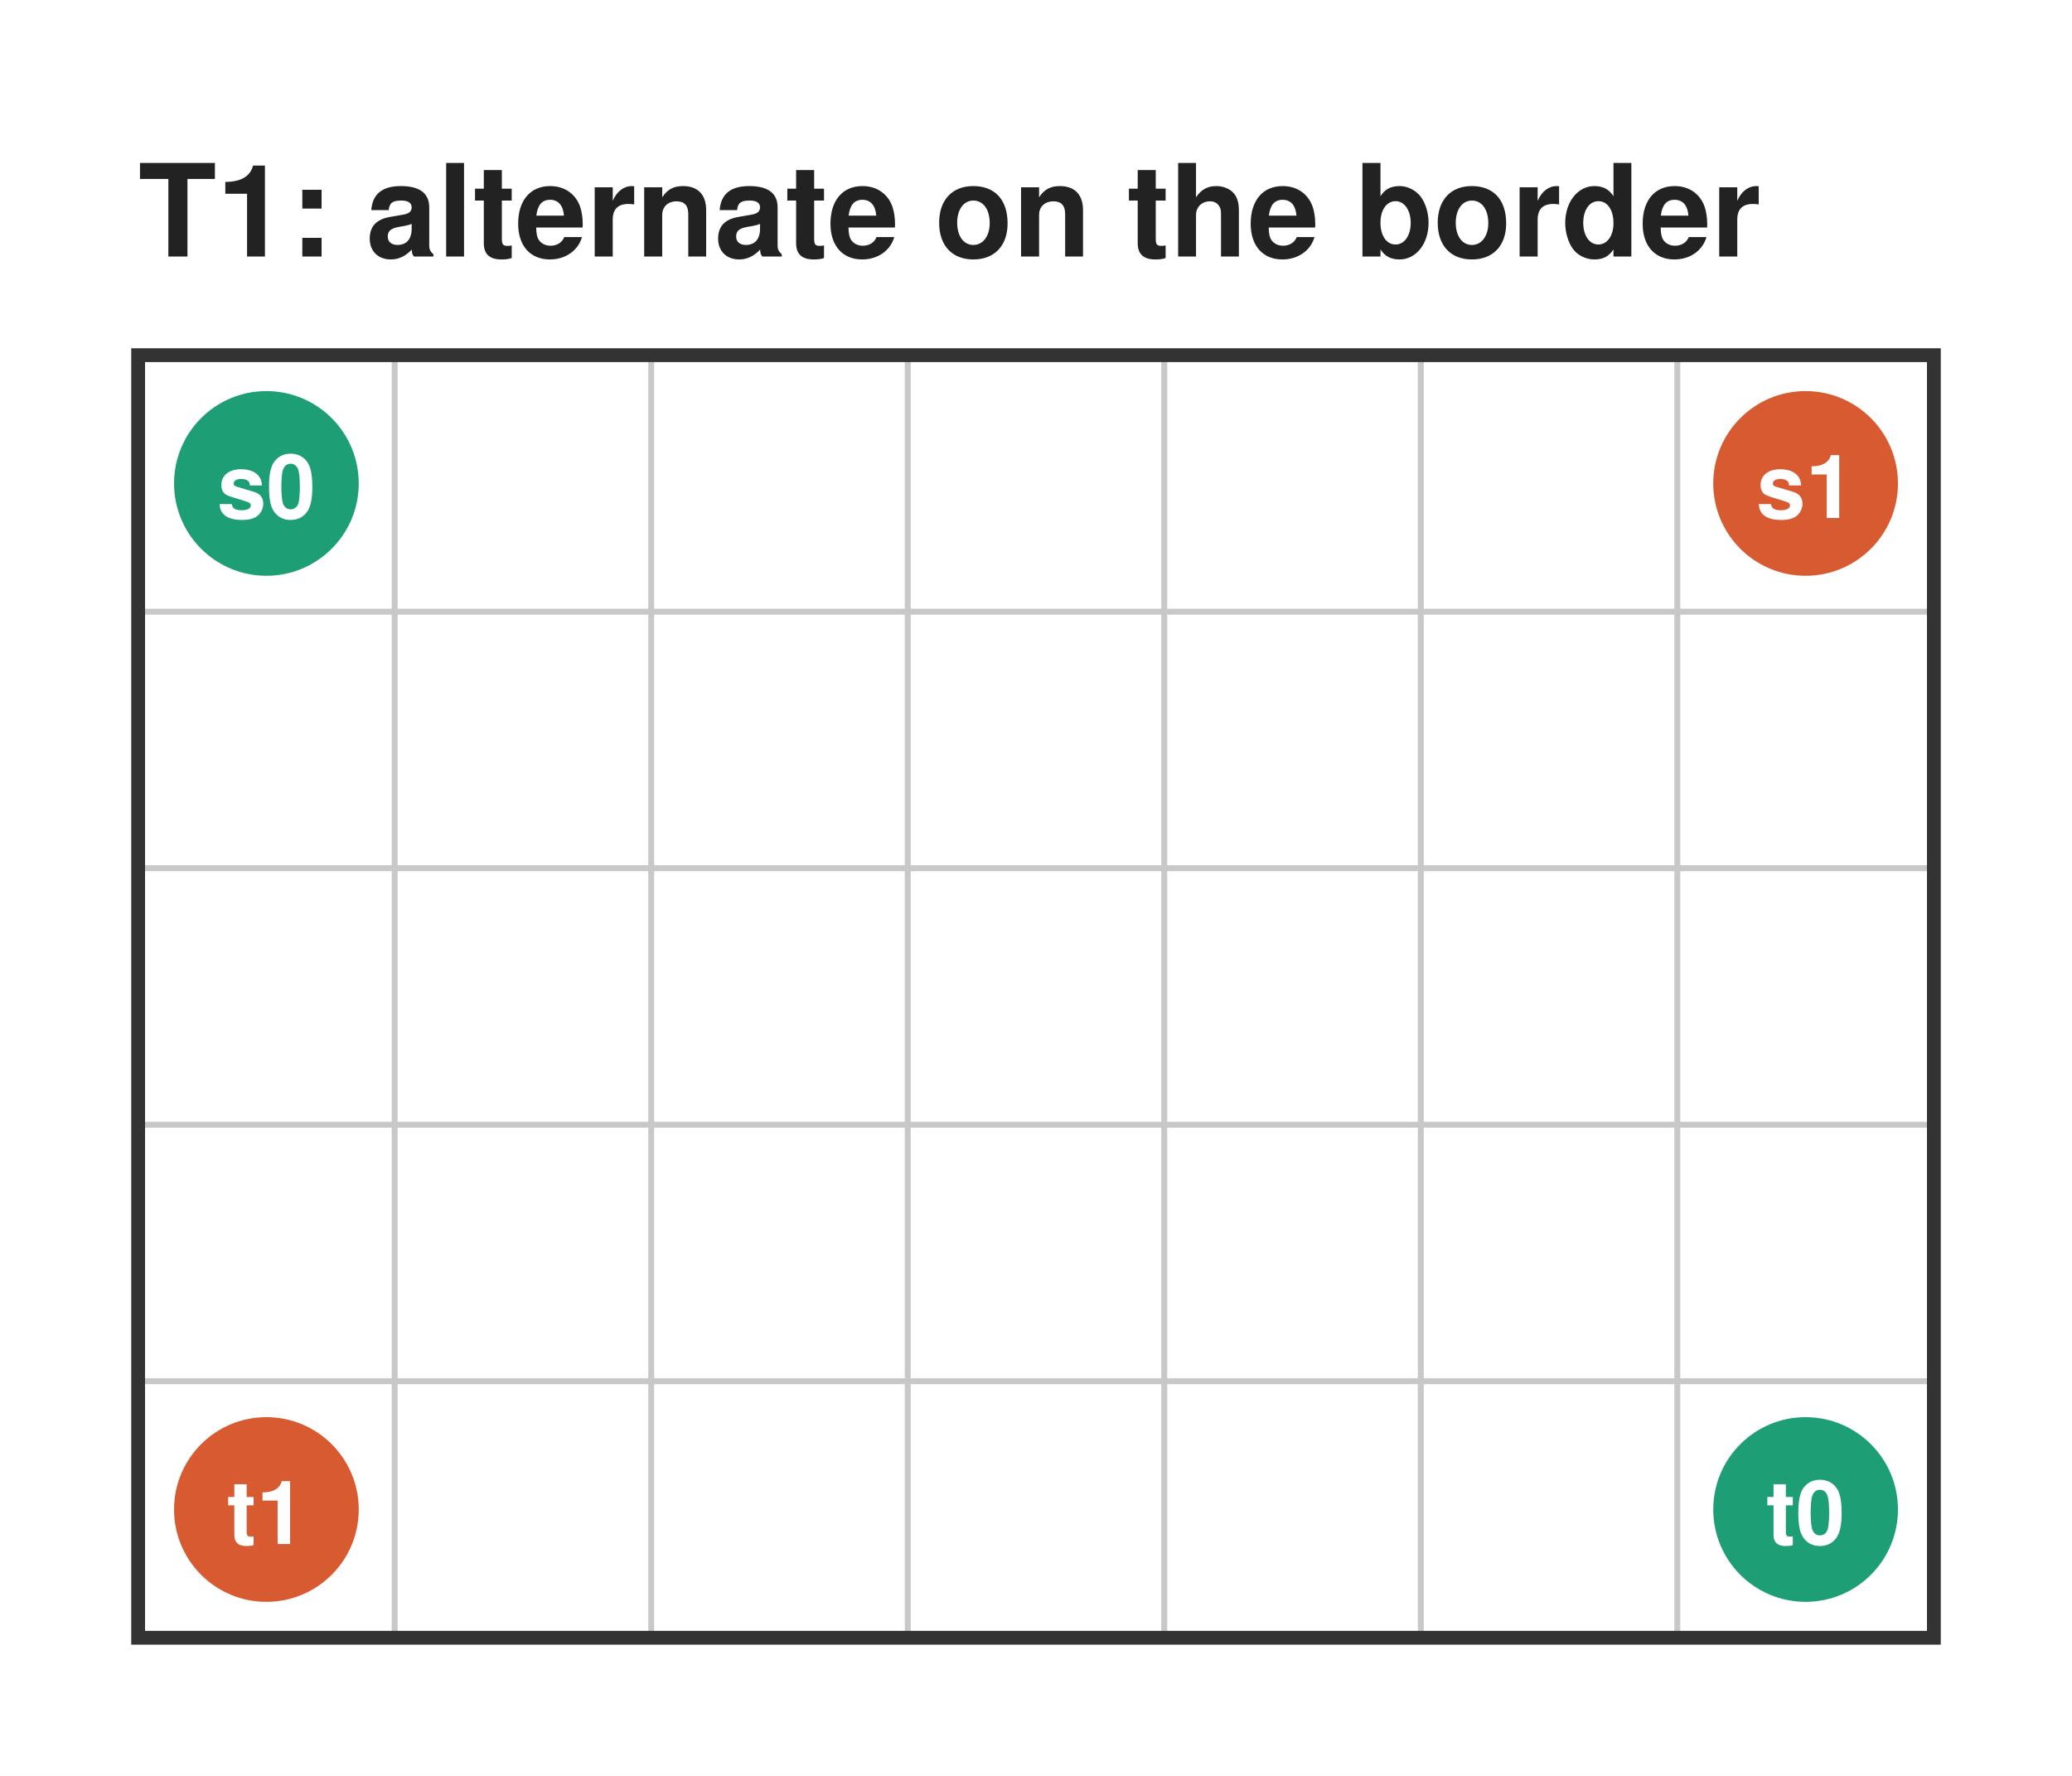
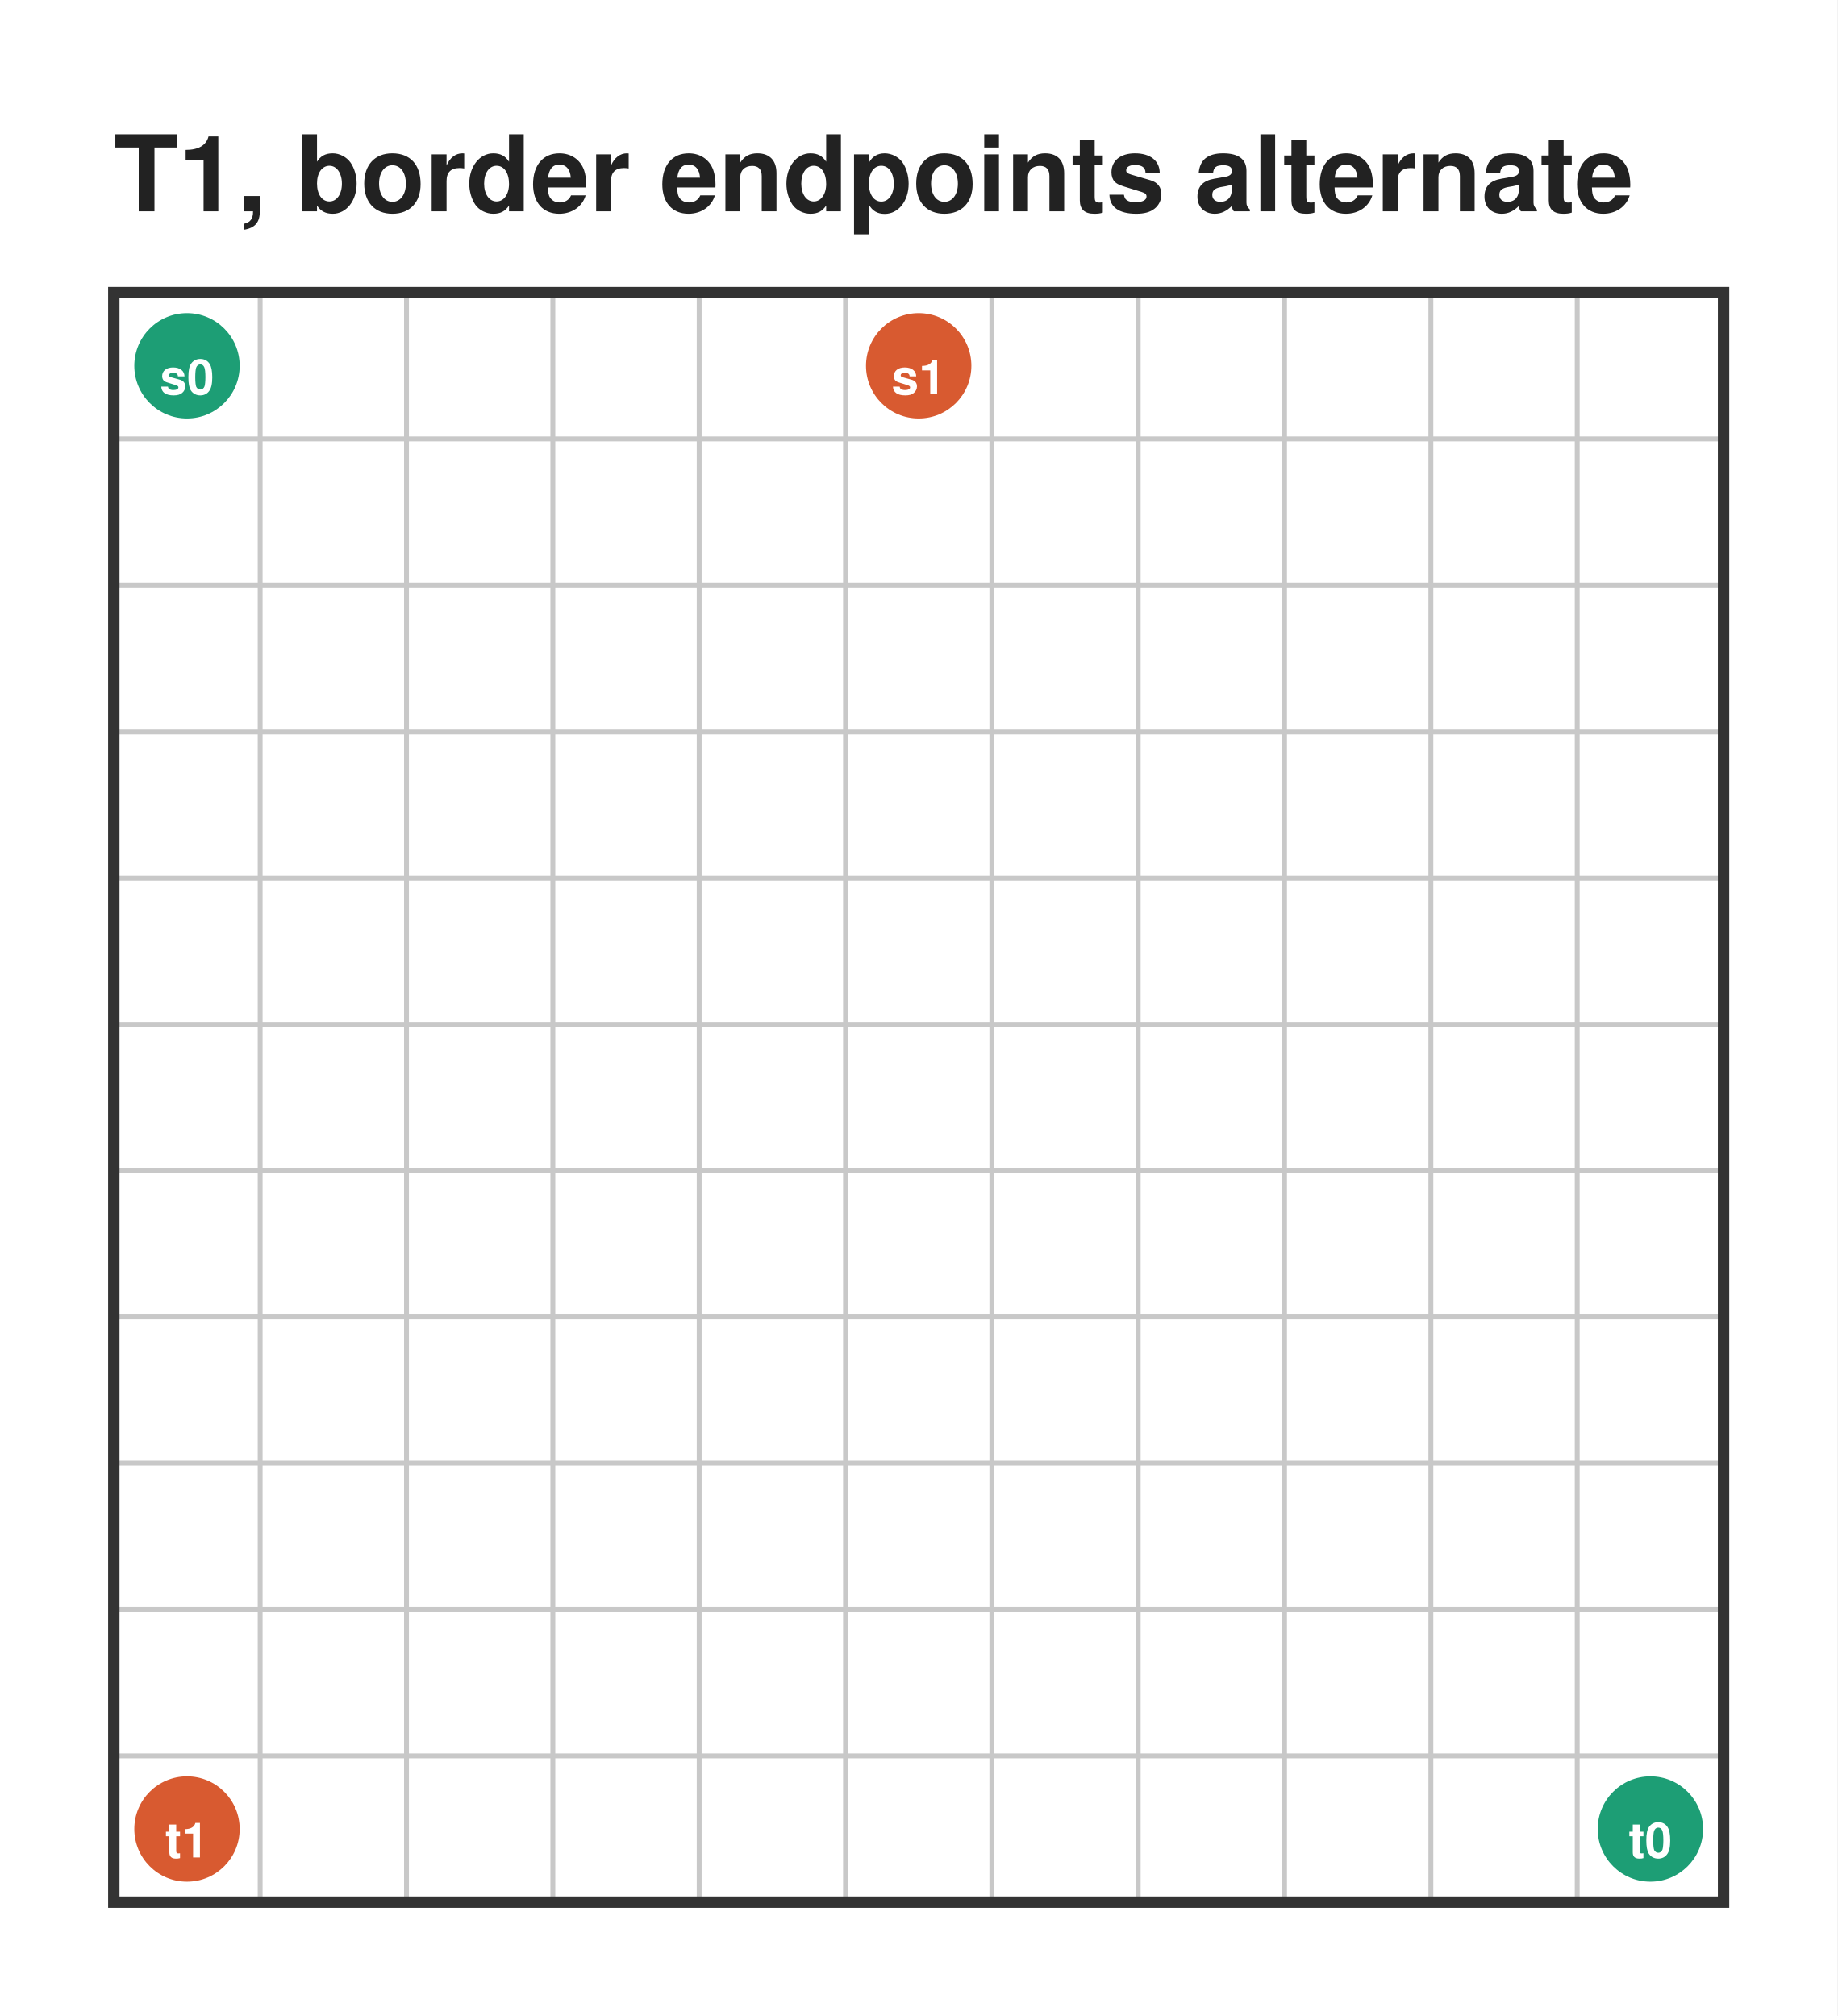
- <svg xmlns="http://www.w3.org/2000/svg" width="210" height="180" viewBox="0 0 210 180" font-family="Helvetica, Arial, sans-serif">
+ <svg xmlns="http://www.w3.org/2000/svg" width="226" height="248" viewBox="0 0 226 248" font-family="Helvetica, Arial, sans-serif">
  <rect width="100%" height="100%" fill="white" />
-   <text x="14" y="26" font-size="13" font-weight="700" fill="#222">T1: alternate on the border</text>
-   <line x1="14" y1="36" x2="196" y2="36" stroke="#c8c8c8" stroke-width="0.6" />
-   <line x1="14" y1="62" x2="196" y2="62" stroke="#c8c8c8" stroke-width="0.6" />
-   <line x1="14" y1="88" x2="196" y2="88" stroke="#c8c8c8" stroke-width="0.6" />
-   <line x1="14" y1="114" x2="196" y2="114" stroke="#c8c8c8" stroke-width="0.6" />
-   <line x1="14" y1="140" x2="196" y2="140" stroke="#c8c8c8" stroke-width="0.6" />
-   <line x1="14" y1="166" x2="196" y2="166" stroke="#c8c8c8" stroke-width="0.6" />
-   <line x1="14" y1="36" x2="14" y2="166" stroke="#c8c8c8" stroke-width="0.6" />
-   <line x1="40" y1="36" x2="40" y2="166" stroke="#c8c8c8" stroke-width="0.6" />
-   <line x1="66" y1="36" x2="66" y2="166" stroke="#c8c8c8" stroke-width="0.6" />
-   <line x1="92" y1="36" x2="92" y2="166" stroke="#c8c8c8" stroke-width="0.6" />
-   <line x1="118" y1="36" x2="118" y2="166" stroke="#c8c8c8" stroke-width="0.6" />
-   <line x1="144" y1="36" x2="144" y2="166" stroke="#c8c8c8" stroke-width="0.6" />
-   <line x1="170" y1="36" x2="170" y2="166" stroke="#c8c8c8" stroke-width="0.6" />
-   <line x1="196" y1="36" x2="196" y2="166" stroke="#c8c8c8" stroke-width="0.6" />
-   <rect x="14" y="36" width="182" height="130" fill="none" stroke="#333" stroke-width="1.4" />
-   <circle cx="27.0" cy="49.0" r="9.36" fill="#1D9E75" />
-   <text x="27.0" y="52.5" font-size="9" font-weight="700" fill="white" text-anchor="middle">s0</text>
-   <circle cx="183.0" cy="153.0" r="9.36" fill="#1D9E75" />
-   <text x="183.0" y="156.5" font-size="9" font-weight="700" fill="white" text-anchor="middle">t0</text>
-   <circle cx="183.0" cy="49.0" r="9.36" fill="#D85A30" />
-   <text x="183.0" y="52.5" font-size="9" font-weight="700" fill="white" text-anchor="middle">s1</text>
-   <circle cx="27.0" cy="153.0" r="9.36" fill="#D85A30" />
-   <text x="27.0" y="156.5" font-size="9" font-weight="700" fill="white" text-anchor="middle">t1</text>
+   <text x="14" y="26" font-size="13" font-weight="700" fill="#222">T1, border endpoints alternate</text>
+   <line x1="14" y1="36" x2="212" y2="36" stroke="#c8c8c8" stroke-width="0.6" />
+   <line x1="14" y1="54" x2="212" y2="54" stroke="#c8c8c8" stroke-width="0.6" />
+   <line x1="14" y1="72" x2="212" y2="72" stroke="#c8c8c8" stroke-width="0.6" />
+   <line x1="14" y1="90" x2="212" y2="90" stroke="#c8c8c8" stroke-width="0.6" />
+   <line x1="14" y1="108" x2="212" y2="108" stroke="#c8c8c8" stroke-width="0.6" />
+   <line x1="14" y1="126" x2="212" y2="126" stroke="#c8c8c8" stroke-width="0.6" />
+   <line x1="14" y1="144" x2="212" y2="144" stroke="#c8c8c8" stroke-width="0.6" />
+   <line x1="14" y1="162" x2="212" y2="162" stroke="#c8c8c8" stroke-width="0.6" />
+   <line x1="14" y1="180" x2="212" y2="180" stroke="#c8c8c8" stroke-width="0.6" />
+   <line x1="14" y1="198" x2="212" y2="198" stroke="#c8c8c8" stroke-width="0.6" />
+   <line x1="14" y1="216" x2="212" y2="216" stroke="#c8c8c8" stroke-width="0.6" />
+   <line x1="14" y1="234" x2="212" y2="234" stroke="#c8c8c8" stroke-width="0.6" />
+   <line x1="14" y1="36" x2="14" y2="234" stroke="#c8c8c8" stroke-width="0.6" />
+   <line x1="32" y1="36" x2="32" y2="234" stroke="#c8c8c8" stroke-width="0.6" />
+   <line x1="50" y1="36" x2="50" y2="234" stroke="#c8c8c8" stroke-width="0.6" />
+   <line x1="68" y1="36" x2="68" y2="234" stroke="#c8c8c8" stroke-width="0.6" />
+   <line x1="86" y1="36" x2="86" y2="234" stroke="#c8c8c8" stroke-width="0.6" />
+   <line x1="104" y1="36" x2="104" y2="234" stroke="#c8c8c8" stroke-width="0.6" />
+   <line x1="122" y1="36" x2="122" y2="234" stroke="#c8c8c8" stroke-width="0.6" />
+   <line x1="140" y1="36" x2="140" y2="234" stroke="#c8c8c8" stroke-width="0.6" />
+   <line x1="158" y1="36" x2="158" y2="234" stroke="#c8c8c8" stroke-width="0.6" />
+   <line x1="176" y1="36" x2="176" y2="234" stroke="#c8c8c8" stroke-width="0.6" />
+   <line x1="194" y1="36" x2="194" y2="234" stroke="#c8c8c8" stroke-width="0.6" />
+   <line x1="212" y1="36" x2="212" y2="234" stroke="#c8c8c8" stroke-width="0.6" />
+   <rect x="14" y="36" width="198" height="198" fill="none" stroke="#333" stroke-width="1.4" />
+   <circle cx="23.0" cy="45.0" r="6.48" fill="#1D9E75" />
+   <text x="23.0" y="48.5" font-size="6" font-weight="700" fill="white" text-anchor="middle">s0</text>
+   <circle cx="203.0" cy="225.0" r="6.48" fill="#1D9E75" />
+   <text x="203.0" y="228.5" font-size="6" font-weight="700" fill="white" text-anchor="middle">t0</text>
+   <circle cx="113.0" cy="45.0" r="6.48" fill="#D85A30" />
+   <text x="113.0" y="48.5" font-size="6" font-weight="700" fill="white" text-anchor="middle">s1</text>
+   <circle cx="23.0" cy="225.0" r="6.48" fill="#D85A30" />
+   <text x="23.0" y="228.5" font-size="6" font-weight="700" fill="white" text-anchor="middle">t1</text>
</svg>
